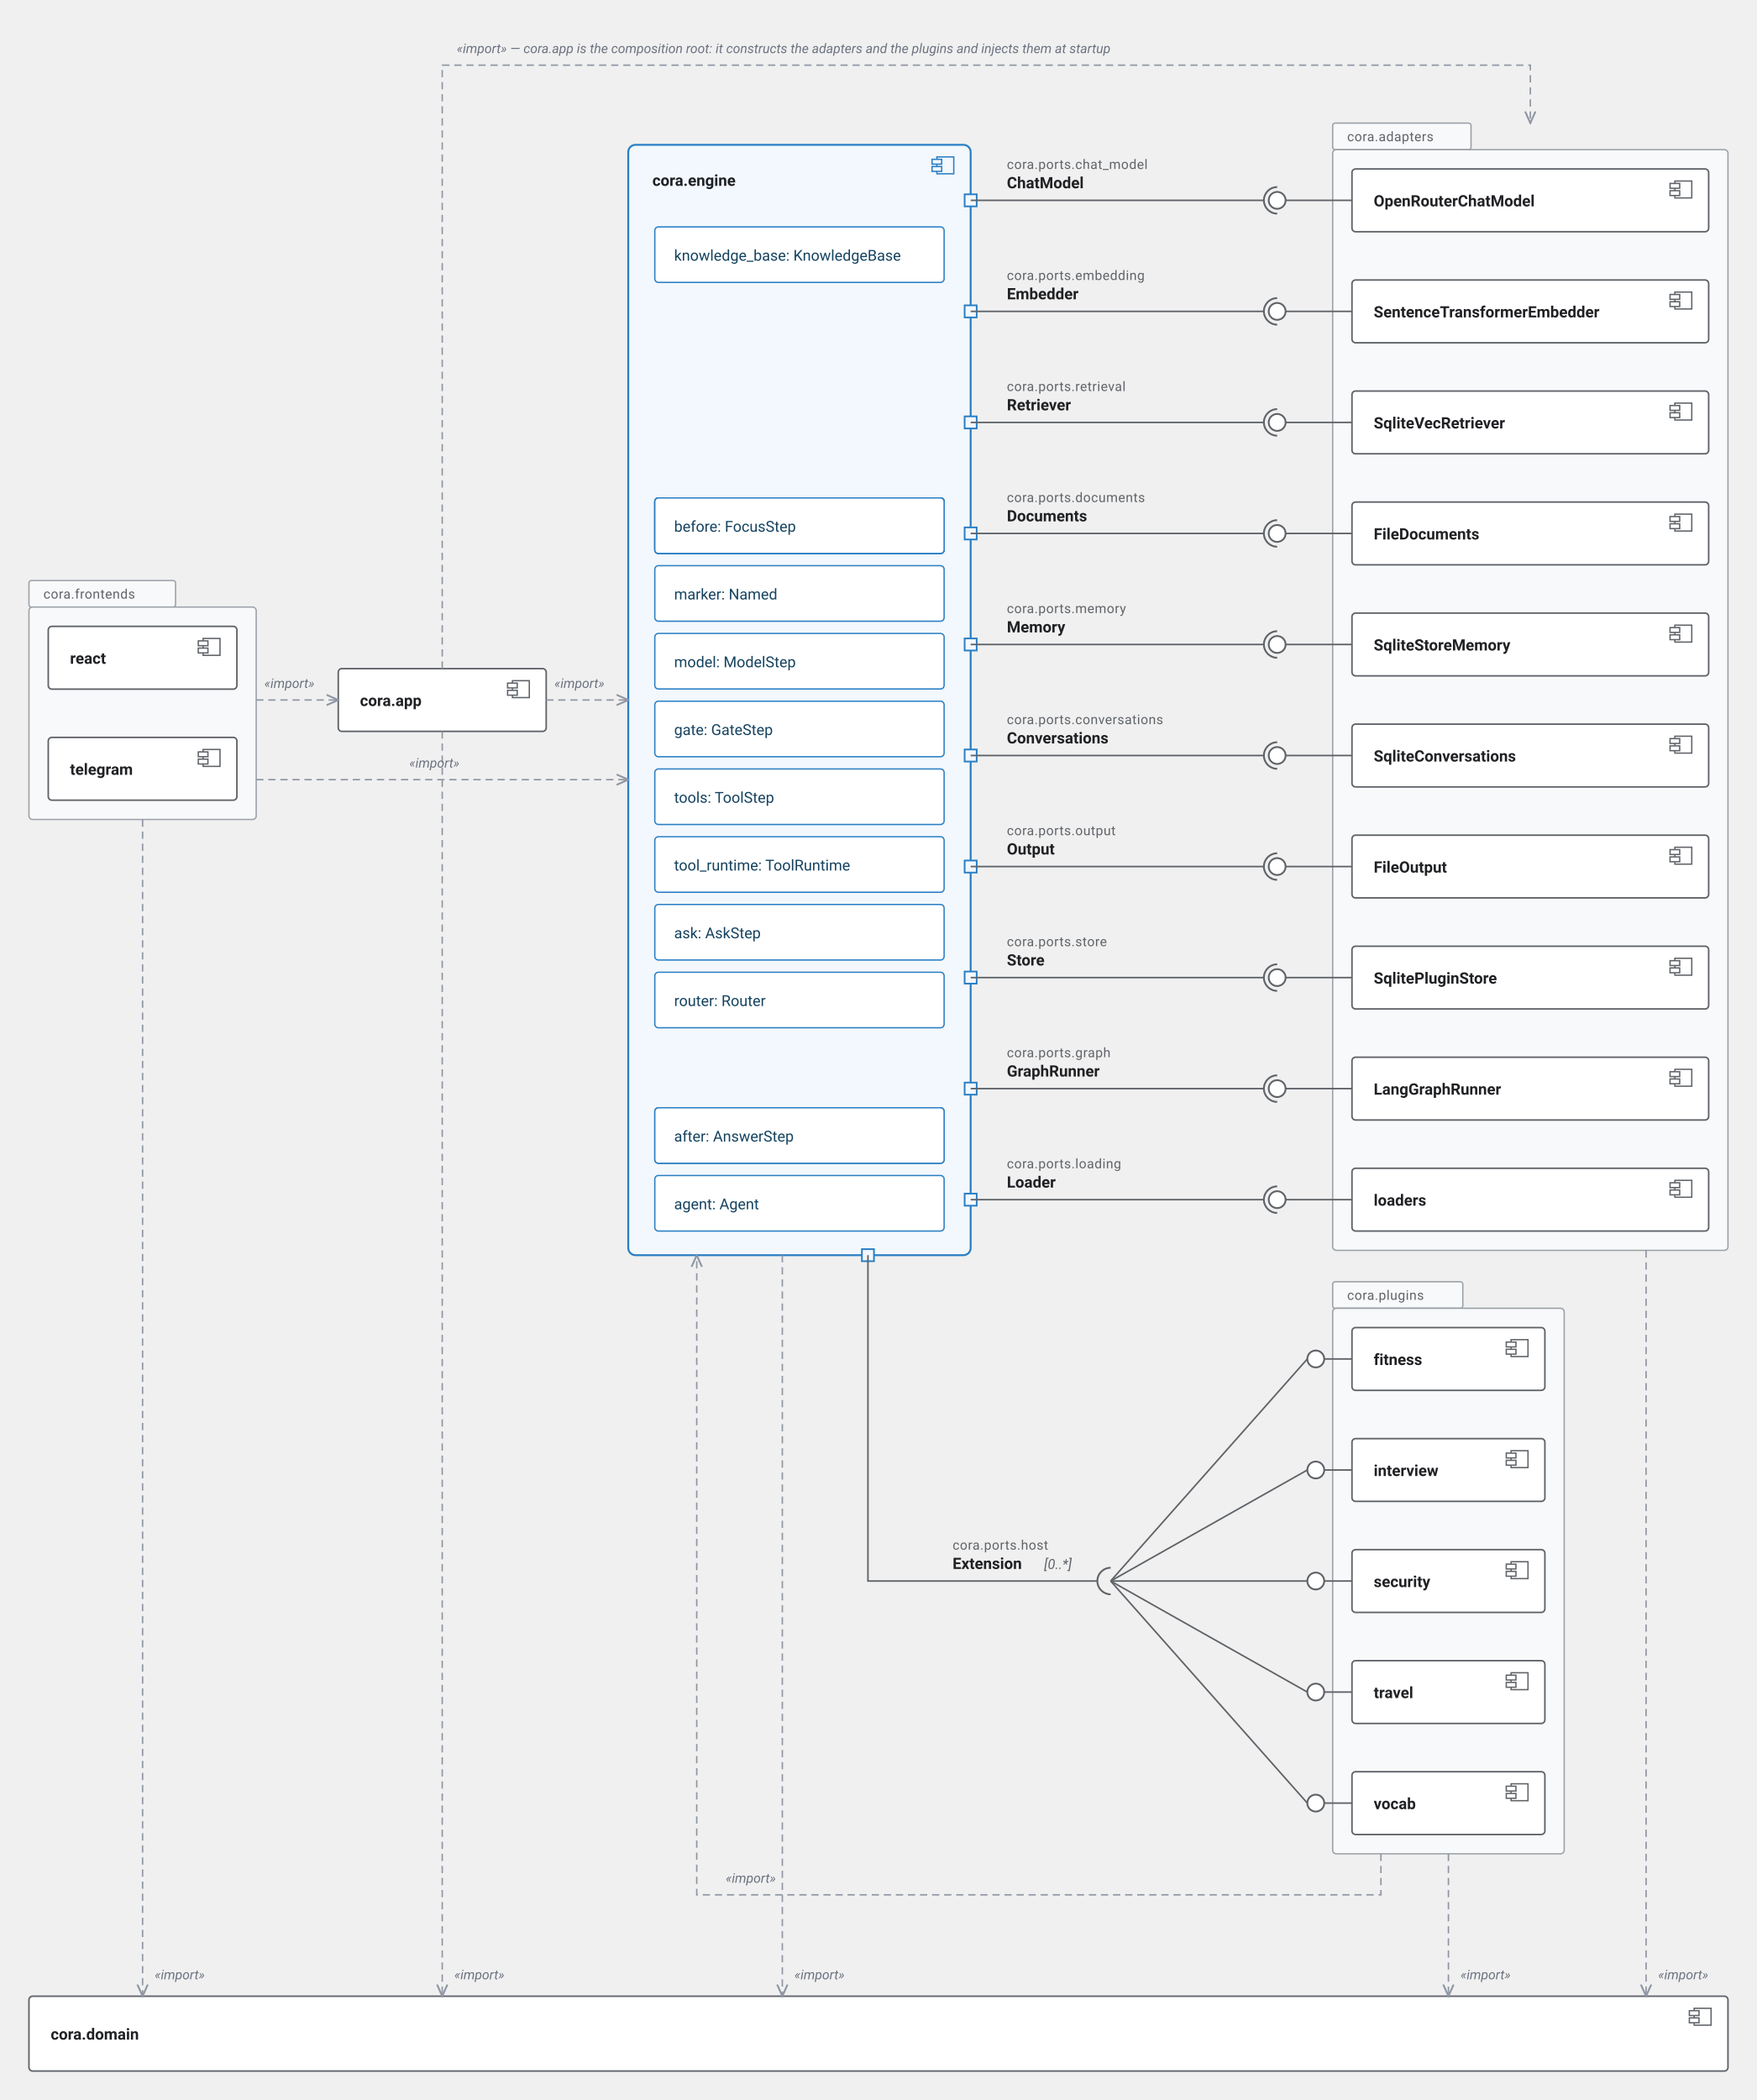
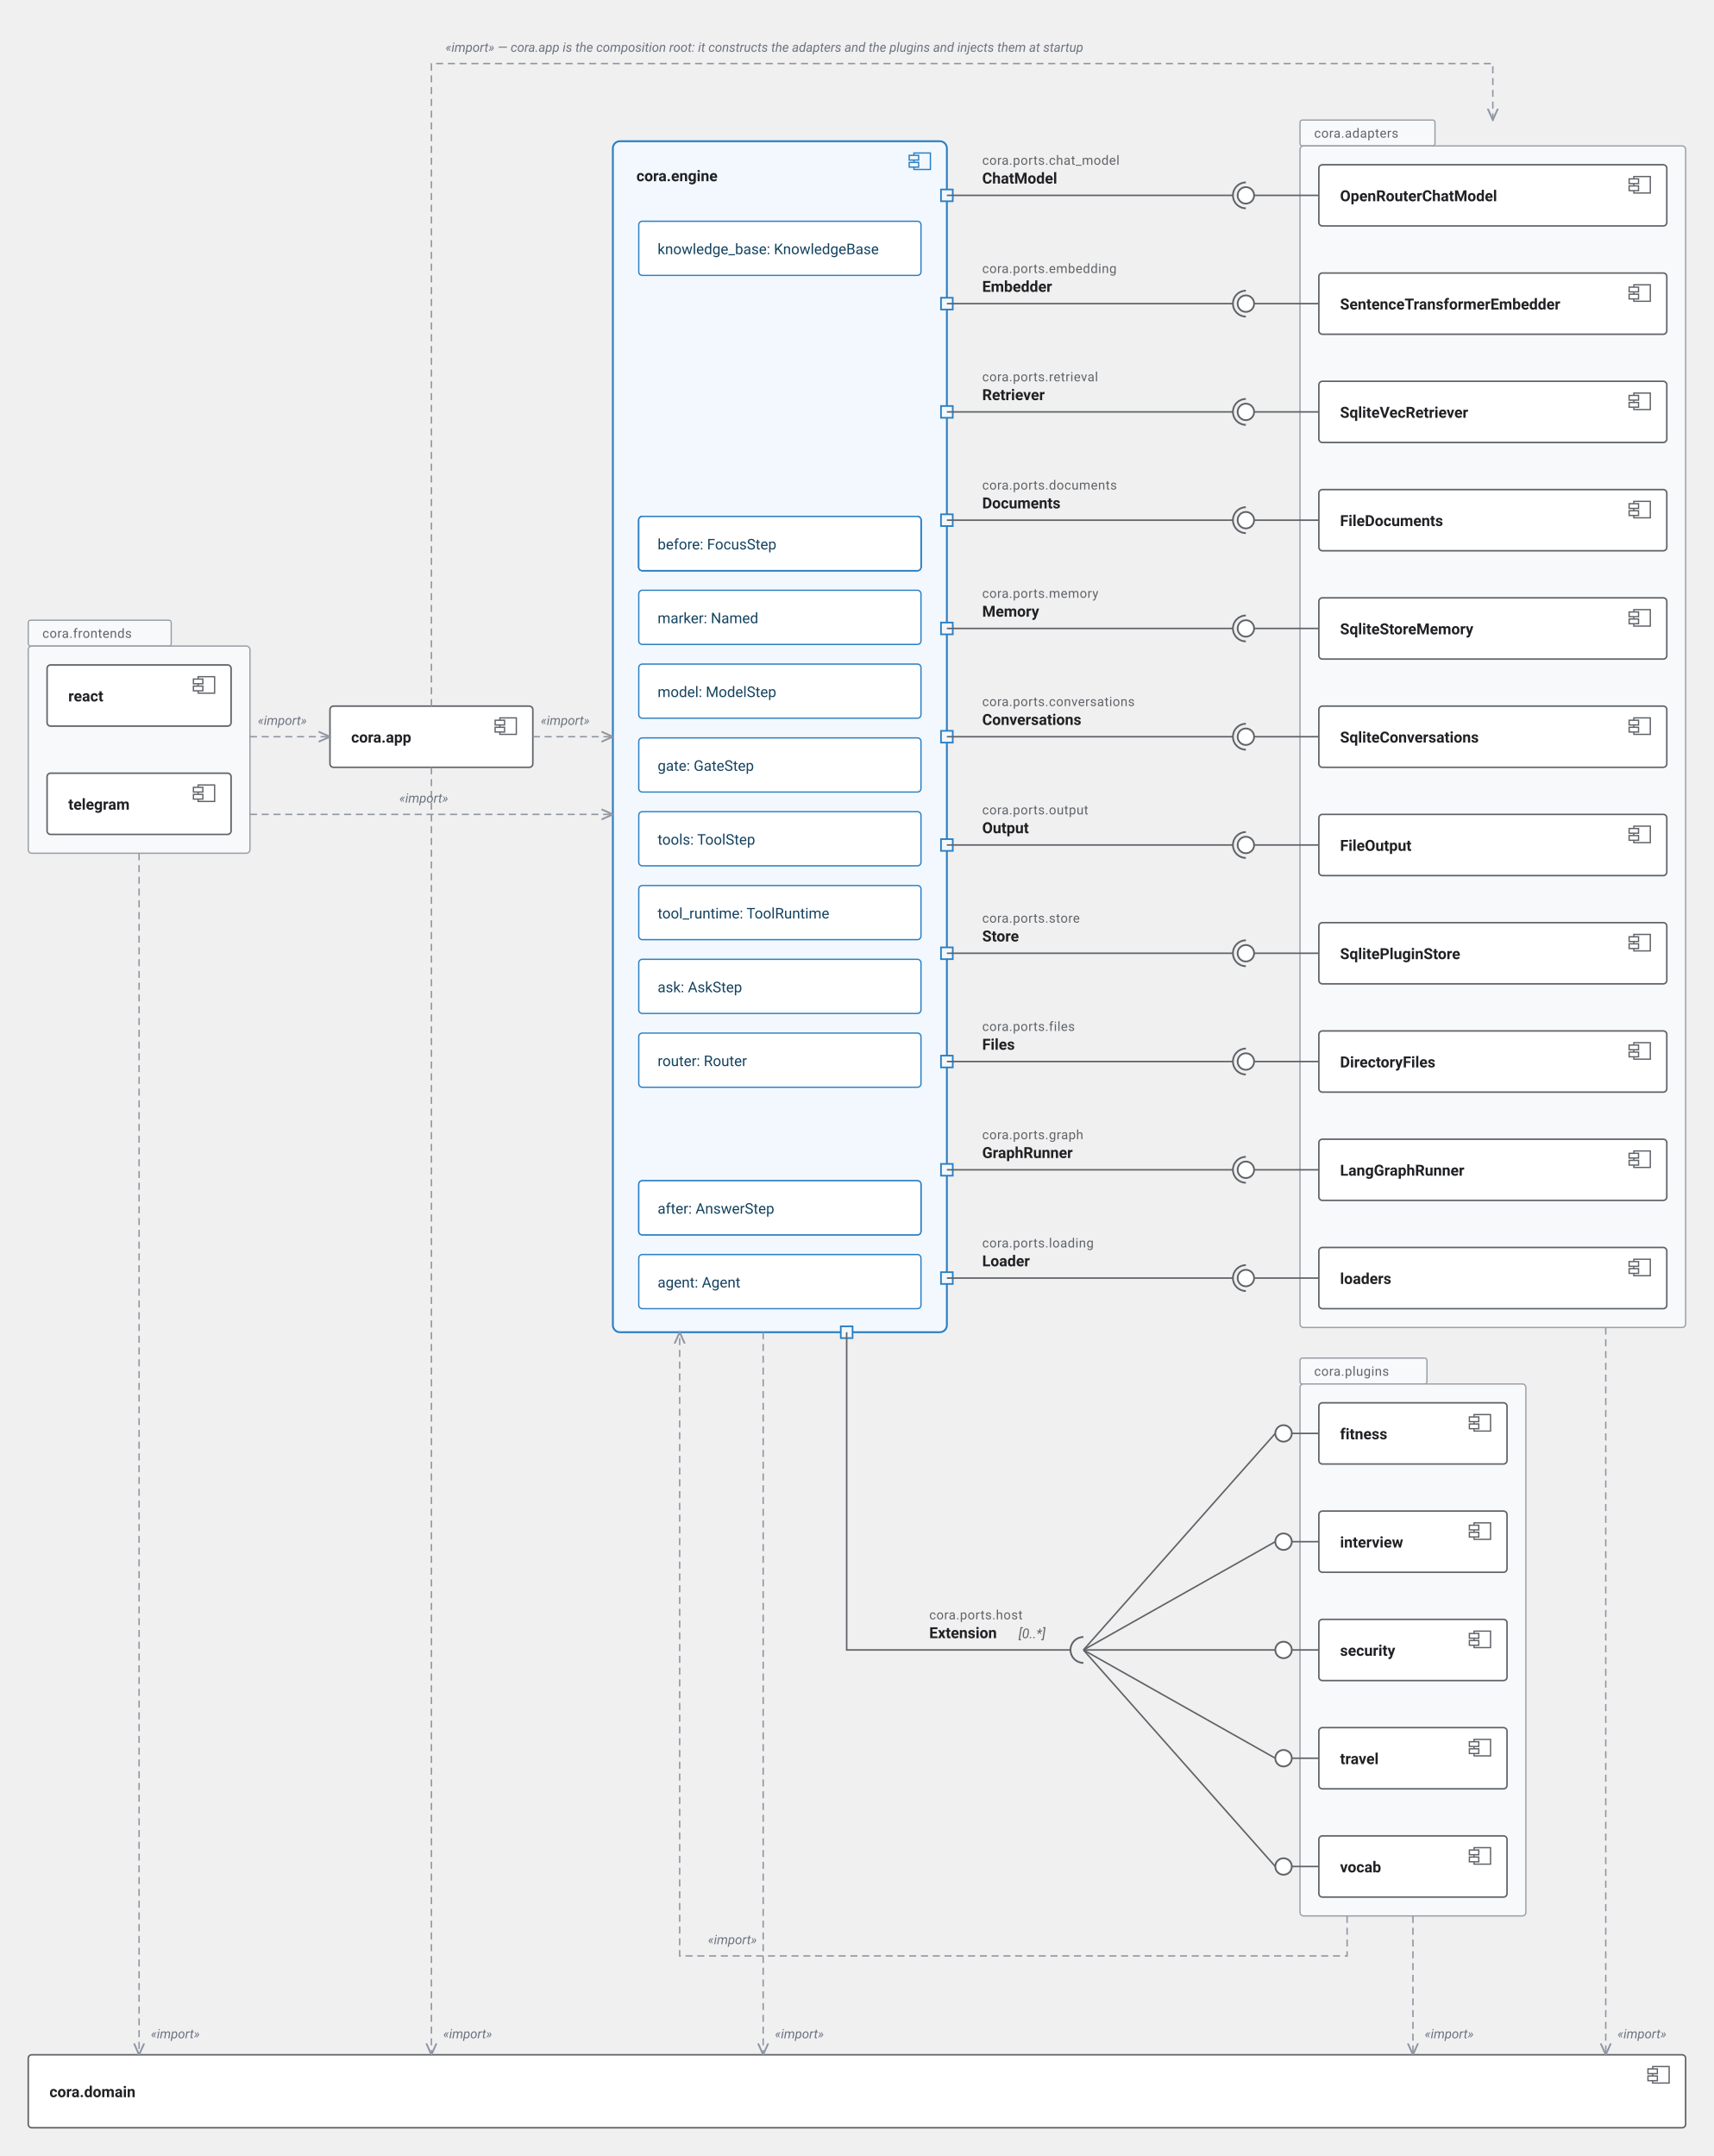
- <svg xmlns="http://www.w3.org/2000/svg" viewBox="0 0 1455.97 1740" width="1455.97" height="1740" role="img" aria-label="cora as a UML component diagram: 2 frontends, an engine of 11 parts, 11 required interfaces wired to the components that provide them, and the packages each one imports. Generated by scripts/gen_component_map.py.">
+ <svg xmlns="http://www.w3.org/2000/svg" viewBox="0 0 1455.97 1832" width="1455.97" height="1832" role="img" aria-label="cora as a UML component diagram: 2 frontends, an engine of 11 parts, 12 required interfaces wired to the components that provide them, and the packages each one imports. Generated by scripts/gen_component_map.py.">
  <style>
    text { font: 13px/1.4 -apple-system, "Segoe UI", Roboto, sans-serif; fill: #202124 }
    .stereotype { font-size: 11px; fill: #5f6368; letter-spacing: .03em }
    .name { font-weight: 600 }
    .role { font-size: 12.5px }
    .engine { fill: #f2f8fd; stroke: #2b7fc4; stroke-width: 1.6 }
    .part { fill: #ffffff; stroke: #2b7fc4; stroke-width: 1.1 }
    .part-name { fill: #14425f }
    .frame { fill: #f8f9fa; stroke: #9aa0a6; stroke-width: 1.1 }
    .outer { fill: #ffffff; stroke: #5f6368; stroke-width: 1.3 }
    .glyph { fill: #ffffff; stroke: #5f6368; stroke-width: 1.1 }
    .glyph-engine { fill: #f2f8fd; stroke: #2b7fc4; stroke-width: 1.1 }
    .socket-port { fill: #f2f8fd; stroke: #2b7fc4; stroke-width: 1.4 }
    .wire { stroke: #5f6368; stroke-width: 1.3; fill: none }
    .socket { stroke: #5f6368; stroke-width: 1.5; fill: none }
    .ball { fill: #ffffff; stroke: #5f6368; stroke-width: 1.5 }
    .port { fill: #202124; font-size: 13px; font-weight: 600 }
    .multiplicity { fill: #5f6368; font-size: 11.5px; font-style: italic }
    .imports { stroke: #8f96a3; stroke-width: 1.2; fill: none;
               stroke-dasharray: 6 4; marker-end: url(#import) }
    .import-label { fill: #6b7280; font-size: 11px; font-style: italic }
    @media (prefers-color-scheme: dark) {
      text { fill: #e8eaed }
      .stereotype { fill: #9aa0a6 }
      .port { fill: #e8eaed }
      .engine { fill: #10283a; stroke: #6fb6ea }
      .part { fill: #1b2b3480; stroke: #6fb6ea }
      .part-name { fill: #cfe6f7 }
      .frame { fill: #2b2c2f; stroke: #9aa0a6 }
      .outer { fill: #303134; stroke: #bdc1c6 }
      .glyph { fill: #303134; stroke: #bdc1c6 }
      .glyph-engine { fill: #10283a; stroke: #6fb6ea }
      .socket-port { fill: #10283a; stroke: #6fb6ea }
      .wire, .socket { stroke: #bdc1c6 }
      .ball { fill: #303134; stroke: #bdc1c6 }
    }
  </style>
  <defs>
    <marker id="import" viewBox="0 0 10 10" refX="9" refY="5" markerWidth="9" markerHeight="9" orient="auto-start-reverse">
      <path d="M 0 1 L 9 5 L 0 9" fill="none" stroke="#8f96a3" stroke-width="1.4" />
    </marker>
  </defs>
-   <rect x="24" y="481" width="121.48" height="22" rx="2" class="frame" />
-   <rect x="24" y="503" width="188.32" height="176" rx="3" class="frame" />
-   <text x="36" y="496" class="stereotype" text-anchor="start">cora.frontends</text>
+   <rect x="24" y="527" width="121.48" height="22" rx="2" class="frame" />
+   <rect x="24" y="549" width="188.32" height="176" rx="3" class="frame" />
+   <text x="36" y="542" class="stereotype" text-anchor="start">cora.frontends</text>
  <rect x="1104.39" y="102" width="114.66" height="22" rx="2" class="frame" />
-   <rect x="1104.39" y="124" width="327.58" height="912" rx="3" class="frame" />
+   <rect x="1104.39" y="124" width="327.58" height="1004" rx="3" class="frame" />
  <text x="1116.39" y="117" class="stereotype" text-anchor="start">cora.adapters</text>
-   <rect x="1104.39" y="1062" width="107.84" height="22" rx="2" class="frame" />
-   <rect x="1104.39" y="1084" width="191.86" height="452" rx="3" class="frame" />
-   <text x="1116.39" y="1077" class="stereotype" text-anchor="start">cora.plugins</text>
-   <rect x="520.64" y="120" width="283.75" height="920" rx="6" class="engine" />
+   <rect x="1104.39" y="1154" width="107.84" height="22" rx="2" class="frame" />
+   <rect x="1104.39" y="1176" width="191.86" height="452" rx="3" class="frame" />
+   <text x="1116.39" y="1169" class="stereotype" text-anchor="start">cora.plugins</text>
+   <rect x="520.64" y="120" width="283.75" height="1012" rx="6" class="engine" />
  <text x="540.64" y="154" class="name" text-anchor="start">cora.engine</text>
  <rect x="776.39" y="130" width="14" height="14" class="glyph-engine" />
  <rect x="772.39" y="132" width="8" height="4" class="glyph-engine" />
  <rect x="772.39" y="138" width="8" height="4" class="glyph-engine" />
  <rect x="542.64" y="188" width="239.75" height="46" rx="3" class="part" />
  <text x="558.64" y="216" class="part-name role" text-anchor="start">knowledge_base: KnowledgeBase</text>
-   <rect x="542.64" y="412.571" width="239.75" height="46" rx="3" class="part" />
-   <text x="558.64" y="440.571" class="part-name role" text-anchor="start">before: Named</text>
-   <rect x="542.64" y="412.571" width="239.75" height="46" rx="3" class="part" />
-   <text x="558.64" y="440.571" class="part-name role" text-anchor="start">before: ScreenStep</text>
-   <rect x="542.64" y="412.571" width="239.75" height="46" rx="3" class="part" />
-   <text x="558.64" y="440.571" class="part-name role" text-anchor="start">before: RouteStep</text>
-   <rect x="542.64" y="412.571" width="239.75" height="46" rx="3" class="part" />
-   <text x="558.64" y="440.571" class="part-name role" text-anchor="start">before: FocusStep</text>
-   <rect x="542.64" y="468.714" width="239.75" height="46" rx="3" class="part" />
-   <text x="558.64" y="496.714" class="part-name role" text-anchor="start">marker: Named</text>
-   <rect x="542.64" y="524.857" width="239.75" height="46" rx="3" class="part" />
-   <text x="558.64" y="552.857" class="part-name role" text-anchor="start">model: ModelStep</text>
-   <rect x="542.64" y="581" width="239.75" height="46" rx="3" class="part" />
-   <text x="558.64" y="609" class="part-name role" text-anchor="start">gate: GateStep</text>
-   <rect x="542.64" y="637.143" width="239.75" height="46" rx="3" class="part" />
-   <text x="558.64" y="665.143" class="part-name role" text-anchor="start">tools: ToolStep</text>
-   <rect x="542.64" y="693.286" width="239.75" height="46" rx="3" class="part" />
-   <text x="558.64" y="721.286" class="part-name role" text-anchor="start">tool_runtime: ToolRuntime</text>
-   <rect x="542.64" y="749.429" width="239.75" height="46" rx="3" class="part" />
-   <text x="558.64" y="777.429" class="part-name role" text-anchor="start">ask: AskStep</text>
-   <rect x="542.64" y="805.571" width="239.75" height="46" rx="3" class="part" />
-   <text x="558.64" y="833.571" class="part-name role" text-anchor="start">router: Router</text>
-   <rect x="542.64" y="917.857" width="239.75" height="46" rx="3" class="part" />
-   <text x="558.64" y="945.857" class="part-name role" text-anchor="start">after: Named</text>
-   <rect x="542.64" y="917.857" width="239.75" height="46" rx="3" class="part" />
-   <text x="558.64" y="945.857" class="part-name role" text-anchor="start">after: AnswerStep</text>
-   <rect x="542.64" y="974" width="239.75" height="46" rx="3" class="part" />
-   <text x="558.64" y="1002" class="part-name role" text-anchor="start">agent: Agent</text>
-   <rect x="40" y="519" width="156.32" height="52" rx="3" class="outer" />
-   <text x="58" y="550" class="name" text-anchor="start">react</text>
-   <rect x="168.32" y="529" width="14" height="14" class="glyph" />
-   <rect x="164.32" y="531" width="8" height="4" class="glyph" />
-   <rect x="164.32" y="537" width="8" height="4" class="glyph" />
-   <rect x="40" y="611" width="156.32" height="52" rx="3" class="outer" />
-   <text x="58" y="642" class="name" text-anchor="start">telegram</text>
-   <rect x="168.32" y="621" width="14" height="14" class="glyph" />
-   <rect x="164.32" y="623" width="8" height="4" class="glyph" />
-   <rect x="164.32" y="629" width="8" height="4" class="glyph" />
-   <rect x="280.32" y="554" width="172.32" height="52" rx="3" class="outer" />
-   <text x="298.32" y="585" class="name" text-anchor="start">cora.app</text>
-   <rect x="424.64" y="564" width="14" height="14" class="glyph" />
-   <rect x="420.64" y="566" width="8" height="4" class="glyph" />
-   <rect x="420.64" y="572" width="8" height="4" class="glyph" />
-   <rect x="24" y="1654" width="1407.97" height="62" rx="3" class="outer" />
-   <text x="42" y="1690" class="name" text-anchor="start">cora.domain</text>
-   <rect x="1403.97" y="1664" width="14" height="14" class="glyph" />
-   <rect x="1399.97" y="1666" width="8" height="4" class="glyph" />
-   <rect x="1399.97" y="1672" width="8" height="4" class="glyph" />
+   <rect x="542.64" y="438.857" width="239.75" height="46" rx="3" class="part" />
+   <text x="558.64" y="466.857" class="part-name role" text-anchor="start">before: Named</text>
+   <rect x="542.64" y="438.857" width="239.75" height="46" rx="3" class="part" />
+   <text x="558.64" y="466.857" class="part-name role" text-anchor="start">before: ScreenStep</text>
+   <rect x="542.64" y="438.857" width="239.75" height="46" rx="3" class="part" />
+   <text x="558.64" y="466.857" class="part-name role" text-anchor="start">before: RouteStep</text>
+   <rect x="542.64" y="438.857" width="239.75" height="46" rx="3" class="part" />
+   <text x="558.64" y="466.857" class="part-name role" text-anchor="start">before: FocusStep</text>
+   <rect x="542.64" y="501.571" width="239.75" height="46" rx="3" class="part" />
+   <text x="558.64" y="529.571" class="part-name role" text-anchor="start">marker: Named</text>
+   <rect x="542.64" y="564.286" width="239.75" height="46" rx="3" class="part" />
+   <text x="558.64" y="592.286" class="part-name role" text-anchor="start">model: ModelStep</text>
+   <rect x="542.64" y="627" width="239.75" height="46" rx="3" class="part" />
+   <text x="558.64" y="655" class="part-name role" text-anchor="start">gate: GateStep</text>
+   <rect x="542.64" y="689.714" width="239.75" height="46" rx="3" class="part" />
+   <text x="558.64" y="717.714" class="part-name role" text-anchor="start">tools: ToolStep</text>
+   <rect x="542.64" y="752.429" width="239.75" height="46" rx="3" class="part" />
+   <text x="558.64" y="780.429" class="part-name role" text-anchor="start">tool_runtime: ToolRuntime</text>
+   <rect x="542.64" y="815.143" width="239.75" height="46" rx="3" class="part" />
+   <text x="558.64" y="843.143" class="part-name role" text-anchor="start">ask: AskStep</text>
+   <rect x="542.64" y="877.857" width="239.75" height="46" rx="3" class="part" />
+   <text x="558.64" y="905.857" class="part-name role" text-anchor="start">router: Router</text>
+   <rect x="542.64" y="1003.29" width="239.75" height="46" rx="3" class="part" />
+   <text x="558.64" y="1031.29" class="part-name role" text-anchor="start">after: Named</text>
+   <rect x="542.64" y="1003.29" width="239.75" height="46" rx="3" class="part" />
+   <text x="558.64" y="1031.29" class="part-name role" text-anchor="start">after: AnswerStep</text>
+   <rect x="542.64" y="1066" width="239.75" height="46" rx="3" class="part" />
+   <text x="558.64" y="1094" class="part-name role" text-anchor="start">agent: Agent</text>
+   <rect x="40" y="565" width="156.32" height="52" rx="3" class="outer" />
+   <text x="58" y="596" class="name" text-anchor="start">react</text>
+   <rect x="168.32" y="575" width="14" height="14" class="glyph" />
+   <rect x="164.32" y="577" width="8" height="4" class="glyph" />
+   <rect x="164.32" y="583" width="8" height="4" class="glyph" />
+   <rect x="40" y="657" width="156.32" height="52" rx="3" class="outer" />
+   <text x="58" y="688" class="name" text-anchor="start">telegram</text>
+   <rect x="168.32" y="667" width="14" height="14" class="glyph" />
+   <rect x="164.32" y="669" width="8" height="4" class="glyph" />
+   <rect x="164.32" y="675" width="8" height="4" class="glyph" />
+   <rect x="280.32" y="600" width="172.32" height="52" rx="3" class="outer" />
+   <text x="298.32" y="631" class="name" text-anchor="start">cora.app</text>
+   <rect x="424.64" y="610" width="14" height="14" class="glyph" />
+   <rect x="420.64" y="612" width="8" height="4" class="glyph" />
+   <rect x="420.64" y="618" width="8" height="4" class="glyph" />
+   <rect x="24" y="1746" width="1407.97" height="62" rx="3" class="outer" />
+   <text x="42" y="1782" class="name" text-anchor="start">cora.domain</text>
+   <rect x="1403.97" y="1756" width="14" height="14" class="glyph" />
+   <rect x="1399.97" y="1758" width="8" height="4" class="glyph" />
+   <rect x="1399.97" y="1764" width="8" height="4" class="glyph" />
  <rect x="1120.39" y="140" width="295.58" height="52" rx="3" class="outer" />
  <text x="1138.39" y="171" class="name" text-anchor="start">OpenRouterChatModel</text>
  <rect x="1387.97" y="150" width="14" height="14" class="glyph" />
  <rect x="1383.97" y="152" width="8" height="4" class="glyph" />
  <rect x="1383.97" y="158" width="8" height="4" class="glyph" />
  <rect x="1120.39" y="232" width="295.58" height="52" rx="3" class="outer" />
  <text x="1138.39" y="263" class="name" text-anchor="start">SentenceTransformerEmbedder</text>
  <rect x="1387.97" y="242" width="14" height="14" class="glyph" />
  <rect x="1383.97" y="244" width="8" height="4" class="glyph" />
  <rect x="1383.97" y="250" width="8" height="4" class="glyph" />
  <rect x="1120.39" y="324" width="295.58" height="52" rx="3" class="outer" />
  <text x="1138.39" y="355" class="name" text-anchor="start">SqliteVecRetriever</text>
  <rect x="1387.97" y="334" width="14" height="14" class="glyph" />
  <rect x="1383.97" y="336" width="8" height="4" class="glyph" />
  <rect x="1383.97" y="342" width="8" height="4" class="glyph" />
  <rect x="1120.39" y="416" width="295.58" height="52" rx="3" class="outer" />
  <text x="1138.39" y="447" class="name" text-anchor="start">FileDocuments</text>
  <rect x="1387.97" y="426" width="14" height="14" class="glyph" />
  <rect x="1383.97" y="428" width="8" height="4" class="glyph" />
  <rect x="1383.97" y="434" width="8" height="4" class="glyph" />
  <rect x="1120.39" y="508" width="295.58" height="52" rx="3" class="outer" />
  <text x="1138.39" y="539" class="name" text-anchor="start">SqliteStoreMemory</text>
  <rect x="1387.97" y="518" width="14" height="14" class="glyph" />
  <rect x="1383.97" y="520" width="8" height="4" class="glyph" />
  <rect x="1383.97" y="526" width="8" height="4" class="glyph" />
  <rect x="1120.39" y="600" width="295.58" height="52" rx="3" class="outer" />
  <text x="1138.39" y="631" class="name" text-anchor="start">SqliteConversations</text>
  <rect x="1387.97" y="610" width="14" height="14" class="glyph" />
  <rect x="1383.97" y="612" width="8" height="4" class="glyph" />
  <rect x="1383.97" y="618" width="8" height="4" class="glyph" />
  <rect x="1120.39" y="692" width="295.58" height="52" rx="3" class="outer" />
  <text x="1138.39" y="723" class="name" text-anchor="start">FileOutput</text>
  <rect x="1387.97" y="702" width="14" height="14" class="glyph" />
  <rect x="1383.97" y="704" width="8" height="4" class="glyph" />
  <rect x="1383.97" y="710" width="8" height="4" class="glyph" />
  <rect x="1120.39" y="784" width="295.58" height="52" rx="3" class="outer" />
  <text x="1138.39" y="815" class="name" text-anchor="start">SqlitePluginStore</text>
  <rect x="1387.97" y="794" width="14" height="14" class="glyph" />
  <rect x="1383.97" y="796" width="8" height="4" class="glyph" />
  <rect x="1383.97" y="802" width="8" height="4" class="glyph" />
  <rect x="1120.39" y="876" width="295.58" height="52" rx="3" class="outer" />
-   <text x="1138.39" y="907" class="name" text-anchor="start">LangGraphRunner</text>
+   <text x="1138.39" y="907" class="name" text-anchor="start">DirectoryFiles</text>
  <rect x="1387.97" y="886" width="14" height="14" class="glyph" />
  <rect x="1383.97" y="888" width="8" height="4" class="glyph" />
  <rect x="1383.97" y="894" width="8" height="4" class="glyph" />
  <rect x="1120.39" y="968" width="295.58" height="52" rx="3" class="outer" />
-   <text x="1138.39" y="999" class="name" text-anchor="start">loaders</text>
+   <text x="1138.39" y="999" class="name" text-anchor="start">LangGraphRunner</text>
  <rect x="1387.97" y="978" width="14" height="14" class="glyph" />
  <rect x="1383.97" y="980" width="8" height="4" class="glyph" />
  <rect x="1383.97" y="986" width="8" height="4" class="glyph" />
-   <rect x="1120.39" y="1100" width="159.86" height="52" rx="3" class="outer" />
-   <text x="1138.39" y="1131" class="name" text-anchor="start">fitness</text>
-   <rect x="1252.25" y="1110" width="14" height="14" class="glyph" />
-   <rect x="1248.25" y="1112" width="8" height="4" class="glyph" />
-   <rect x="1248.25" y="1118" width="8" height="4" class="glyph" />
+   <rect x="1120.39" y="1060" width="295.58" height="52" rx="3" class="outer" />
+   <text x="1138.39" y="1091" class="name" text-anchor="start">loaders</text>
+   <rect x="1387.97" y="1070" width="14" height="14" class="glyph" />
+   <rect x="1383.97" y="1072" width="8" height="4" class="glyph" />
+   <rect x="1383.97" y="1078" width="8" height="4" class="glyph" />
  <rect x="1120.39" y="1192" width="159.86" height="52" rx="3" class="outer" />
-   <text x="1138.39" y="1223" class="name" text-anchor="start">interview</text>
+   <text x="1138.39" y="1223" class="name" text-anchor="start">fitness</text>
  <rect x="1252.25" y="1202" width="14" height="14" class="glyph" />
  <rect x="1248.25" y="1204" width="8" height="4" class="glyph" />
  <rect x="1248.25" y="1210" width="8" height="4" class="glyph" />
  <rect x="1120.39" y="1284" width="159.86" height="52" rx="3" class="outer" />
-   <text x="1138.39" y="1315" class="name" text-anchor="start">security</text>
+   <text x="1138.39" y="1315" class="name" text-anchor="start">interview</text>
  <rect x="1252.25" y="1294" width="14" height="14" class="glyph" />
  <rect x="1248.25" y="1296" width="8" height="4" class="glyph" />
  <rect x="1248.25" y="1302" width="8" height="4" class="glyph" />
  <rect x="1120.39" y="1376" width="159.86" height="52" rx="3" class="outer" />
-   <text x="1138.39" y="1407" class="name" text-anchor="start">travel</text>
+   <text x="1138.39" y="1407" class="name" text-anchor="start">security</text>
  <rect x="1252.25" y="1386" width="14" height="14" class="glyph" />
  <rect x="1248.25" y="1388" width="8" height="4" class="glyph" />
  <rect x="1248.25" y="1394" width="8" height="4" class="glyph" />
  <rect x="1120.39" y="1468" width="159.86" height="52" rx="3" class="outer" />
-   <text x="1138.39" y="1499" class="name" text-anchor="start">vocab</text>
+   <text x="1138.39" y="1499" class="name" text-anchor="start">travel</text>
  <rect x="1252.25" y="1478" width="14" height="14" class="glyph" />
  <rect x="1248.25" y="1480" width="8" height="4" class="glyph" />
  <rect x="1248.25" y="1486" width="8" height="4" class="glyph" />
+   <rect x="1120.39" y="1560" width="159.86" height="52" rx="3" class="outer" />
+   <text x="1138.39" y="1591" class="name" text-anchor="start">vocab</text>
+   <rect x="1252.25" y="1570" width="14" height="14" class="glyph" />
+   <rect x="1248.25" y="1572" width="8" height="4" class="glyph" />
+   <rect x="1248.25" y="1578" width="8" height="4" class="glyph" />
  <rect x="799.39" y="161" width="10" height="10" class="socket-port" />
  <path d="M 804.39 166 L 1047.39 166" class="wire" />
  <path d="M 1058.39 155 A 11 11 0 0 0 1058.39 177" class="socket" />
  <circle cx="1058.39" cy="166" r="7" class="ball" />
  <path d="M 1065.39 166 L 1120.39 166" class="wire" />
  <text x="834.39" y="140" class="stereotype" text-anchor="start">cora.ports.chat_model</text>
  <text x="834.39" y="156" class="port" text-anchor="start">ChatModel</text>
  <rect x="799.39" y="253" width="10" height="10" class="socket-port" />
  <path d="M 804.39 258 L 1047.39 258" class="wire" />
  <path d="M 1058.39 247 A 11 11 0 0 0 1058.39 269" class="socket" />
  <circle cx="1058.39" cy="258" r="7" class="ball" />
  <path d="M 1065.39 258 L 1120.39 258" class="wire" />
  <text x="834.39" y="232" class="stereotype" text-anchor="start">cora.ports.embedding</text>
  <text x="834.39" y="248" class="port" text-anchor="start">Embedder</text>
  <rect x="799.39" y="345" width="10" height="10" class="socket-port" />
  <path d="M 804.39 350 L 1047.39 350" class="wire" />
  <path d="M 1058.39 339 A 11 11 0 0 0 1058.39 361" class="socket" />
  <circle cx="1058.39" cy="350" r="7" class="ball" />
  <path d="M 1065.39 350 L 1120.39 350" class="wire" />
  <text x="834.39" y="324" class="stereotype" text-anchor="start">cora.ports.retrieval</text>
  <text x="834.39" y="340" class="port" text-anchor="start">Retriever</text>
  <rect x="799.39" y="437" width="10" height="10" class="socket-port" />
  <path d="M 804.39 442 L 1047.39 442" class="wire" />
  <path d="M 1058.39 431 A 11 11 0 0 0 1058.39 453" class="socket" />
  <circle cx="1058.39" cy="442" r="7" class="ball" />
  <path d="M 1065.39 442 L 1120.39 442" class="wire" />
  <text x="834.39" y="416" class="stereotype" text-anchor="start">cora.ports.documents</text>
  <text x="834.39" y="432" class="port" text-anchor="start">Documents</text>
  <rect x="799.39" y="529" width="10" height="10" class="socket-port" />
  <path d="M 804.39 534 L 1047.39 534" class="wire" />
  <path d="M 1058.39 523 A 11 11 0 0 0 1058.39 545" class="socket" />
  <circle cx="1058.39" cy="534" r="7" class="ball" />
  <path d="M 1065.39 534 L 1120.39 534" class="wire" />
  <text x="834.39" y="508" class="stereotype" text-anchor="start">cora.ports.memory</text>
  <text x="834.39" y="524" class="port" text-anchor="start">Memory</text>
  <rect x="799.39" y="621" width="10" height="10" class="socket-port" />
  <path d="M 804.39 626 L 1047.39 626" class="wire" />
  <path d="M 1058.39 615 A 11 11 0 0 0 1058.39 637" class="socket" />
  <circle cx="1058.39" cy="626" r="7" class="ball" />
  <path d="M 1065.39 626 L 1120.39 626" class="wire" />
  <text x="834.39" y="600" class="stereotype" text-anchor="start">cora.ports.conversations</text>
  <text x="834.39" y="616" class="port" text-anchor="start">Conversations</text>
  <rect x="799.39" y="713" width="10" height="10" class="socket-port" />
  <path d="M 804.39 718 L 1047.39 718" class="wire" />
  <path d="M 1058.39 707 A 11 11 0 0 0 1058.39 729" class="socket" />
  <circle cx="1058.39" cy="718" r="7" class="ball" />
  <path d="M 1065.39 718 L 1120.39 718" class="wire" />
  <text x="834.39" y="692" class="stereotype" text-anchor="start">cora.ports.output</text>
  <text x="834.39" y="708" class="port" text-anchor="start">Output</text>
  <rect x="799.39" y="805" width="10" height="10" class="socket-port" />
  <path d="M 804.39 810 L 1047.39 810" class="wire" />
  <path d="M 1058.39 799 A 11 11 0 0 0 1058.39 821" class="socket" />
  <circle cx="1058.39" cy="810" r="7" class="ball" />
  <path d="M 1065.39 810 L 1120.39 810" class="wire" />
  <text x="834.39" y="784" class="stereotype" text-anchor="start">cora.ports.store</text>
  <text x="834.39" y="800" class="port" text-anchor="start">Store</text>
  <rect x="799.39" y="897" width="10" height="10" class="socket-port" />
  <path d="M 804.39 902 L 1047.39 902" class="wire" />
  <path d="M 1058.39 891 A 11 11 0 0 0 1058.39 913" class="socket" />
  <circle cx="1058.39" cy="902" r="7" class="ball" />
  <path d="M 1065.39 902 L 1120.39 902" class="wire" />
-   <text x="834.39" y="876" class="stereotype" text-anchor="start">cora.ports.graph</text>
-   <text x="834.39" y="892" class="port" text-anchor="start">GraphRunner</text>
+   <text x="834.39" y="876" class="stereotype" text-anchor="start">cora.ports.files</text>
+   <text x="834.39" y="892" class="port" text-anchor="start">Files</text>
  <rect x="799.39" y="989" width="10" height="10" class="socket-port" />
  <path d="M 804.39 994 L 1047.39 994" class="wire" />
  <path d="M 1058.39 983 A 11 11 0 0 0 1058.39 1005" class="socket" />
  <circle cx="1058.39" cy="994" r="7" class="ball" />
  <path d="M 1065.39 994 L 1120.39 994" class="wire" />
-   <text x="834.39" y="968" class="stereotype" text-anchor="start">cora.ports.loading</text>
-   <text x="834.39" y="984" class="port" text-anchor="start">Loader</text>
-   <rect x="714.265" y="1035" width="10" height="10" class="socket-port" />
-   <path d="M 719.265 1040 L 719.265 1310 L 909.39 1310" class="wire" />
-   <path d="M 920.39 1299 A 11 11 0 0 0 920.39 1321" class="socket" />
-   <text x="789.39" y="1284" class="stereotype" text-anchor="start">cora.ports.host</text>
-   <text x="789.39" y="1300" class="port" text-anchor="start">Extension</text>
-   <text x="865.25" y="1300" class="multiplicity" text-anchor="start">[0..*]</text>
-   <path d="M 920.39 1310 L 1083.39 1126" class="wire" />
-   <circle cx="1090.39" cy="1126" r="7" class="ball" />
-   <path d="M 1097.39 1126 L 1120.39 1126" class="wire" />
-   <path d="M 920.39 1310 L 1083.39 1218" class="wire" />
+   <text x="834.39" y="968" class="stereotype" text-anchor="start">cora.ports.graph</text>
+   <text x="834.39" y="984" class="port" text-anchor="start">GraphRunner</text>
+   <rect x="799.39" y="1081" width="10" height="10" class="socket-port" />
+   <path d="M 804.39 1086 L 1047.39 1086" class="wire" />
+   <path d="M 1058.39 1075 A 11 11 0 0 0 1058.39 1097" class="socket" />
+   <circle cx="1058.39" cy="1086" r="7" class="ball" />
+   <path d="M 1065.39 1086 L 1120.39 1086" class="wire" />
+   <text x="834.39" y="1060" class="stereotype" text-anchor="start">cora.ports.loading</text>
+   <text x="834.39" y="1076" class="port" text-anchor="start">Loader</text>
+   <rect x="714.265" y="1127" width="10" height="10" class="socket-port" />
+   <path d="M 719.265 1132 L 719.265 1402 L 909.39 1402" class="wire" />
+   <path d="M 920.39 1391 A 11 11 0 0 0 920.39 1413" class="socket" />
+   <text x="789.39" y="1376" class="stereotype" text-anchor="start">cora.ports.host</text>
+   <text x="789.39" y="1392" class="port" text-anchor="start">Extension</text>
+   <text x="865.25" y="1392" class="multiplicity" text-anchor="start">[0..*]</text>
+   <path d="M 920.39 1402 L 1083.39 1218" class="wire" />
  <circle cx="1090.39" cy="1218" r="7" class="ball" />
  <path d="M 1097.39 1218 L 1120.39 1218" class="wire" />
-   <path d="M 920.39 1310 L 1083.39 1310" class="wire" />
+   <path d="M 920.39 1402 L 1083.39 1310" class="wire" />
  <circle cx="1090.39" cy="1310" r="7" class="ball" />
  <path d="M 1097.39 1310 L 1120.39 1310" class="wire" />
-   <path d="M 920.39 1310 L 1083.39 1402" class="wire" />
+   <path d="M 920.39 1402 L 1083.39 1402" class="wire" />
  <circle cx="1090.39" cy="1402" r="7" class="ball" />
  <path d="M 1097.39 1402 L 1120.39 1402" class="wire" />
-   <path d="M 920.39 1310 L 1083.39 1494" class="wire" />
+   <path d="M 920.39 1402 L 1083.39 1494" class="wire" />
  <circle cx="1090.39" cy="1494" r="7" class="ball" />
  <path d="M 1097.39 1494 L 1120.39 1494" class="wire" />
-   <path d="M 1364.11 1036 L 1364.11 1654" class="imports" />
-   <text x="1374.11" y="1640" class="import-label" text-anchor="start">«import»</text>
-   <path d="M 366.48 554 L 366.48 54 L 1268.18 54 L 1268.18 102" class="imports" />
+   <path d="M 920.39 1402 L 1083.39 1586" class="wire" />
+   <circle cx="1090.39" cy="1586" r="7" class="ball" />
+   <path d="M 1097.39 1586 L 1120.39 1586" class="wire" />
+   <path d="M 1364.11 1128 L 1364.11 1746" class="imports" />
+   <text x="1374.11" y="1732" class="import-label" text-anchor="start">«import»</text>
+   <path d="M 366.48 600 L 366.48 54 L 1268.18 54 L 1268.18 102" class="imports" />
  <text x="378.48" y="44" class="import-label" text-anchor="start">«import» — cora.app is the composition root: it constructs the adapters and the plugins and injects them at startup</text>
-   <path d="M 366.48 606 L 366.48 1654" class="imports" />
-   <text x="376.48" y="1640" class="import-label" text-anchor="start">«import»</text>
-   <path d="M 452.64 580 L 520.64 580" class="imports" />
-   <text x="459.36" y="570" class="import-label" text-anchor="start">«import»</text>
-   <path d="M 648.327 1040 L 648.327 1654" class="imports" />
-   <text x="658.327" y="1640" class="import-label" text-anchor="start">«import»</text>
-   <path d="M 212.32 580 L 280.32 580" class="imports" />
-   <text x="219.04" y="570" class="import-label" text-anchor="start">«import»</text>
-   <path d="M 118.16 679 L 118.16 1654" class="imports" />
-   <text x="128.16" y="1640" class="import-label" text-anchor="start">«import»</text>
-   <path d="M 212.32 646 L 520.64 646" class="imports" />
-   <text x="339.2" y="636" class="import-label" text-anchor="start">«import»</text>
-   <path d="M 1200.32 1536 L 1200.32 1654" class="imports" />
-   <text x="1210.32" y="1640" class="import-label" text-anchor="start">«import»</text>
-   <path d="M 1144.39 1536 L 1144.39 1570 L 577.39 1570 L 577.39 1040" class="imports" />
-   <text x="601.39" y="1560" class="import-label" text-anchor="start">«import»</text>
+   <path d="M 366.48 652 L 366.48 1746" class="imports" />
+   <text x="376.48" y="1732" class="import-label" text-anchor="start">«import»</text>
+   <path d="M 452.64 626 L 520.64 626" class="imports" />
+   <text x="459.36" y="616" class="import-label" text-anchor="start">«import»</text>
+   <path d="M 648.327 1132 L 648.327 1746" class="imports" />
+   <text x="658.327" y="1732" class="import-label" text-anchor="start">«import»</text>
+   <path d="M 212.32 626 L 280.32 626" class="imports" />
+   <text x="219.04" y="616" class="import-label" text-anchor="start">«import»</text>
+   <path d="M 118.16 725 L 118.16 1746" class="imports" />
+   <text x="128.16" y="1732" class="import-label" text-anchor="start">«import»</text>
+   <path d="M 212.32 692 L 520.64 692" class="imports" />
+   <text x="339.2" y="682" class="import-label" text-anchor="start">«import»</text>
+   <path d="M 1200.32 1628 L 1200.32 1746" class="imports" />
+   <text x="1210.32" y="1732" class="import-label" text-anchor="start">«import»</text>
+   <path d="M 1144.39 1628 L 1144.39 1662 L 577.39 1662 L 577.39 1132" class="imports" />
+   <text x="601.39" y="1652" class="import-label" text-anchor="start">«import»</text>
</svg>
